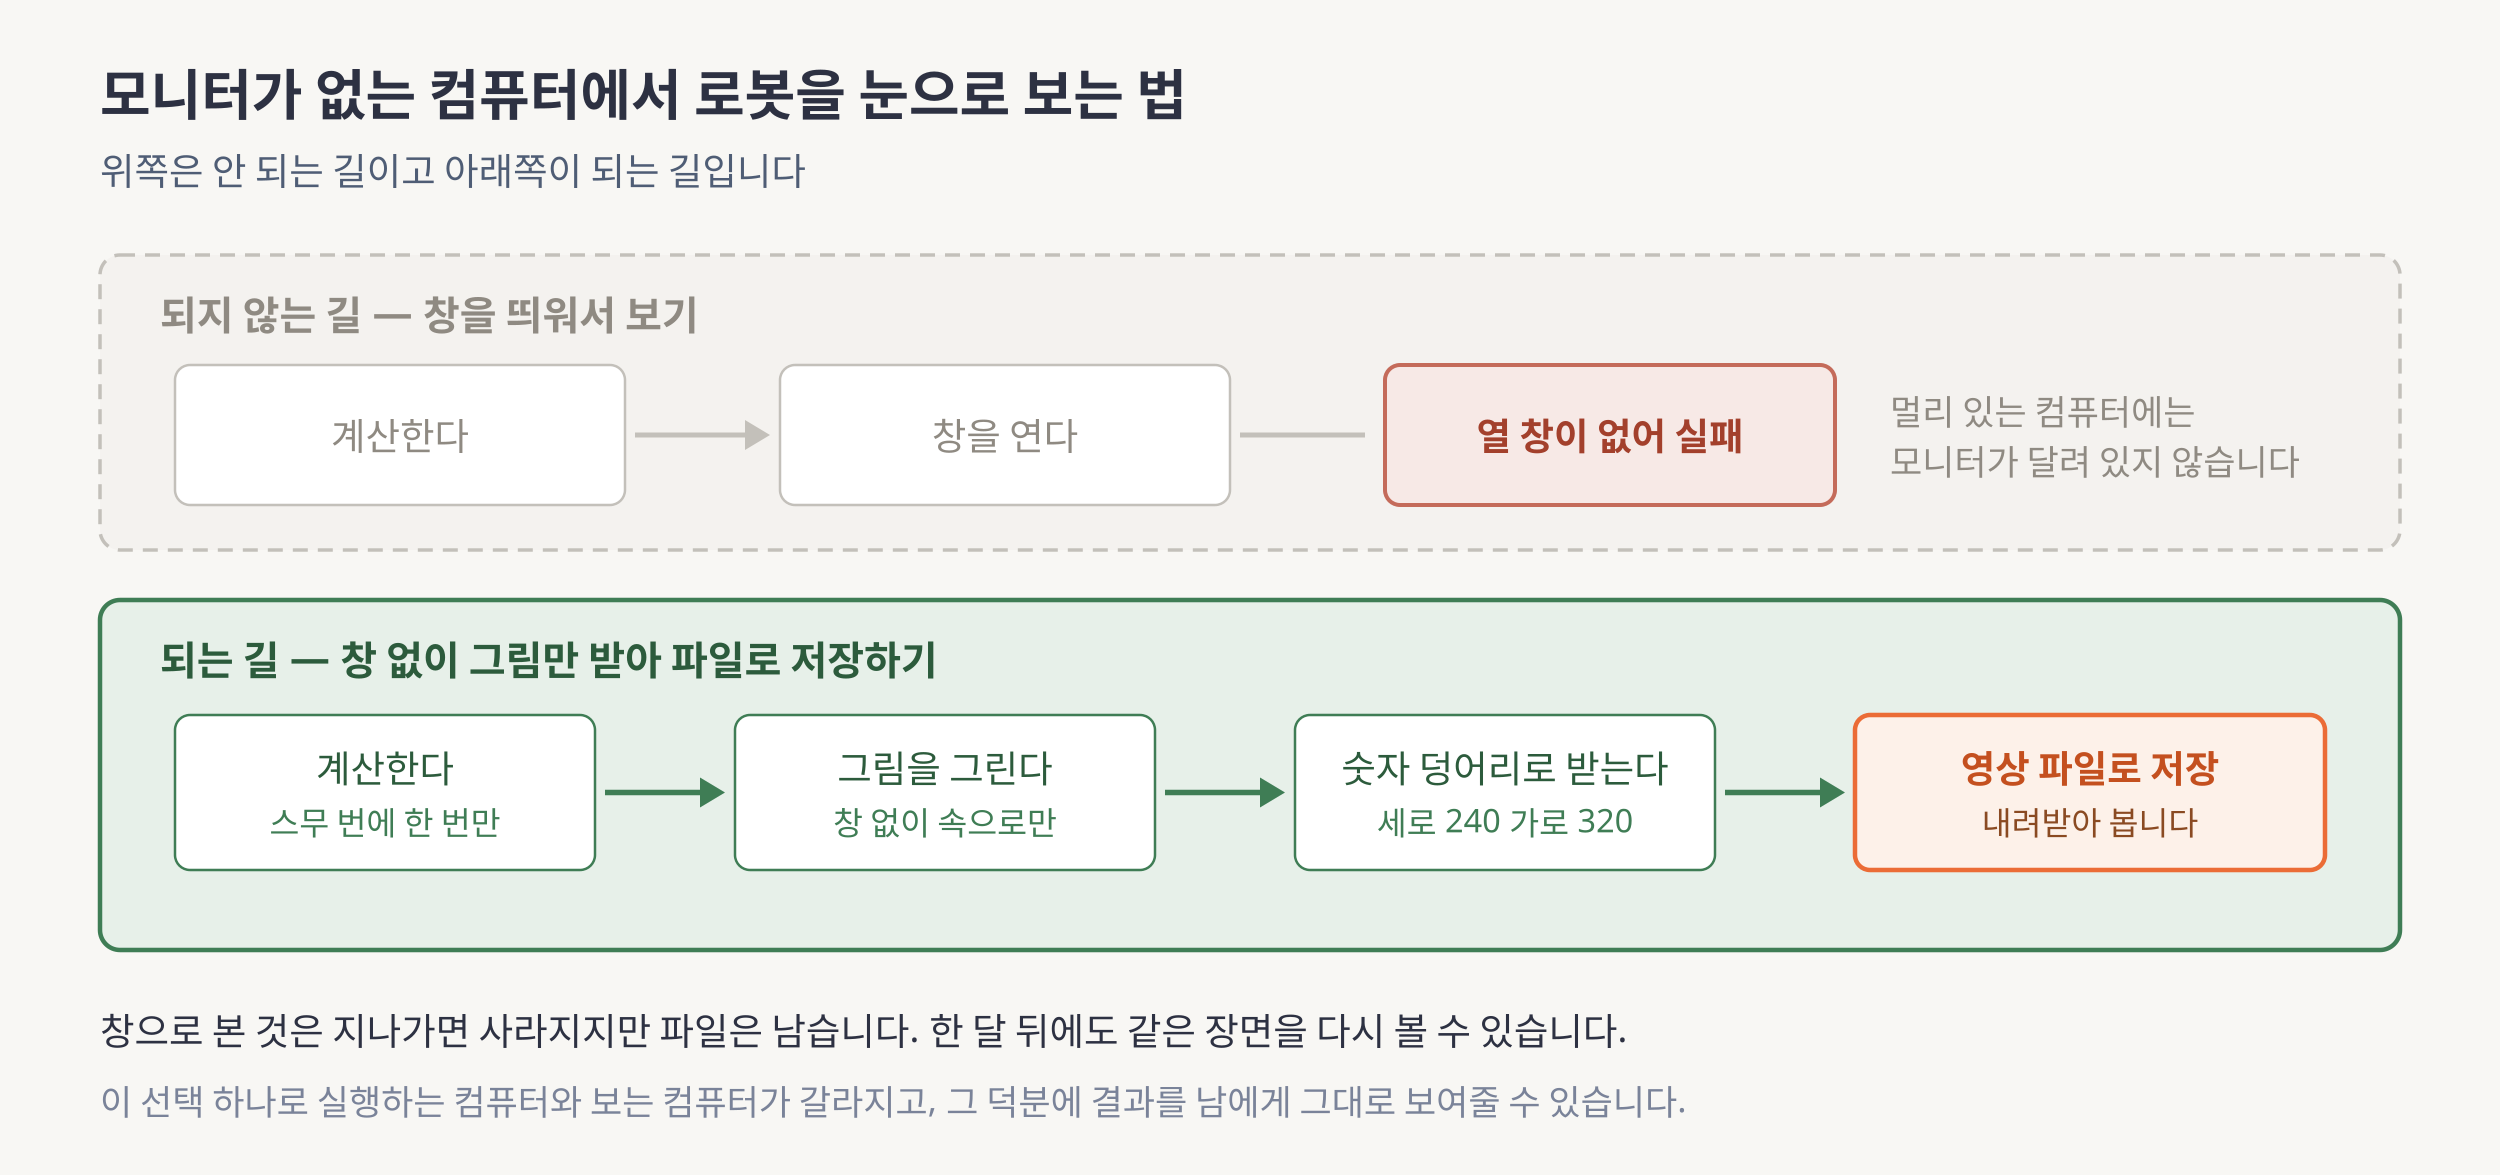
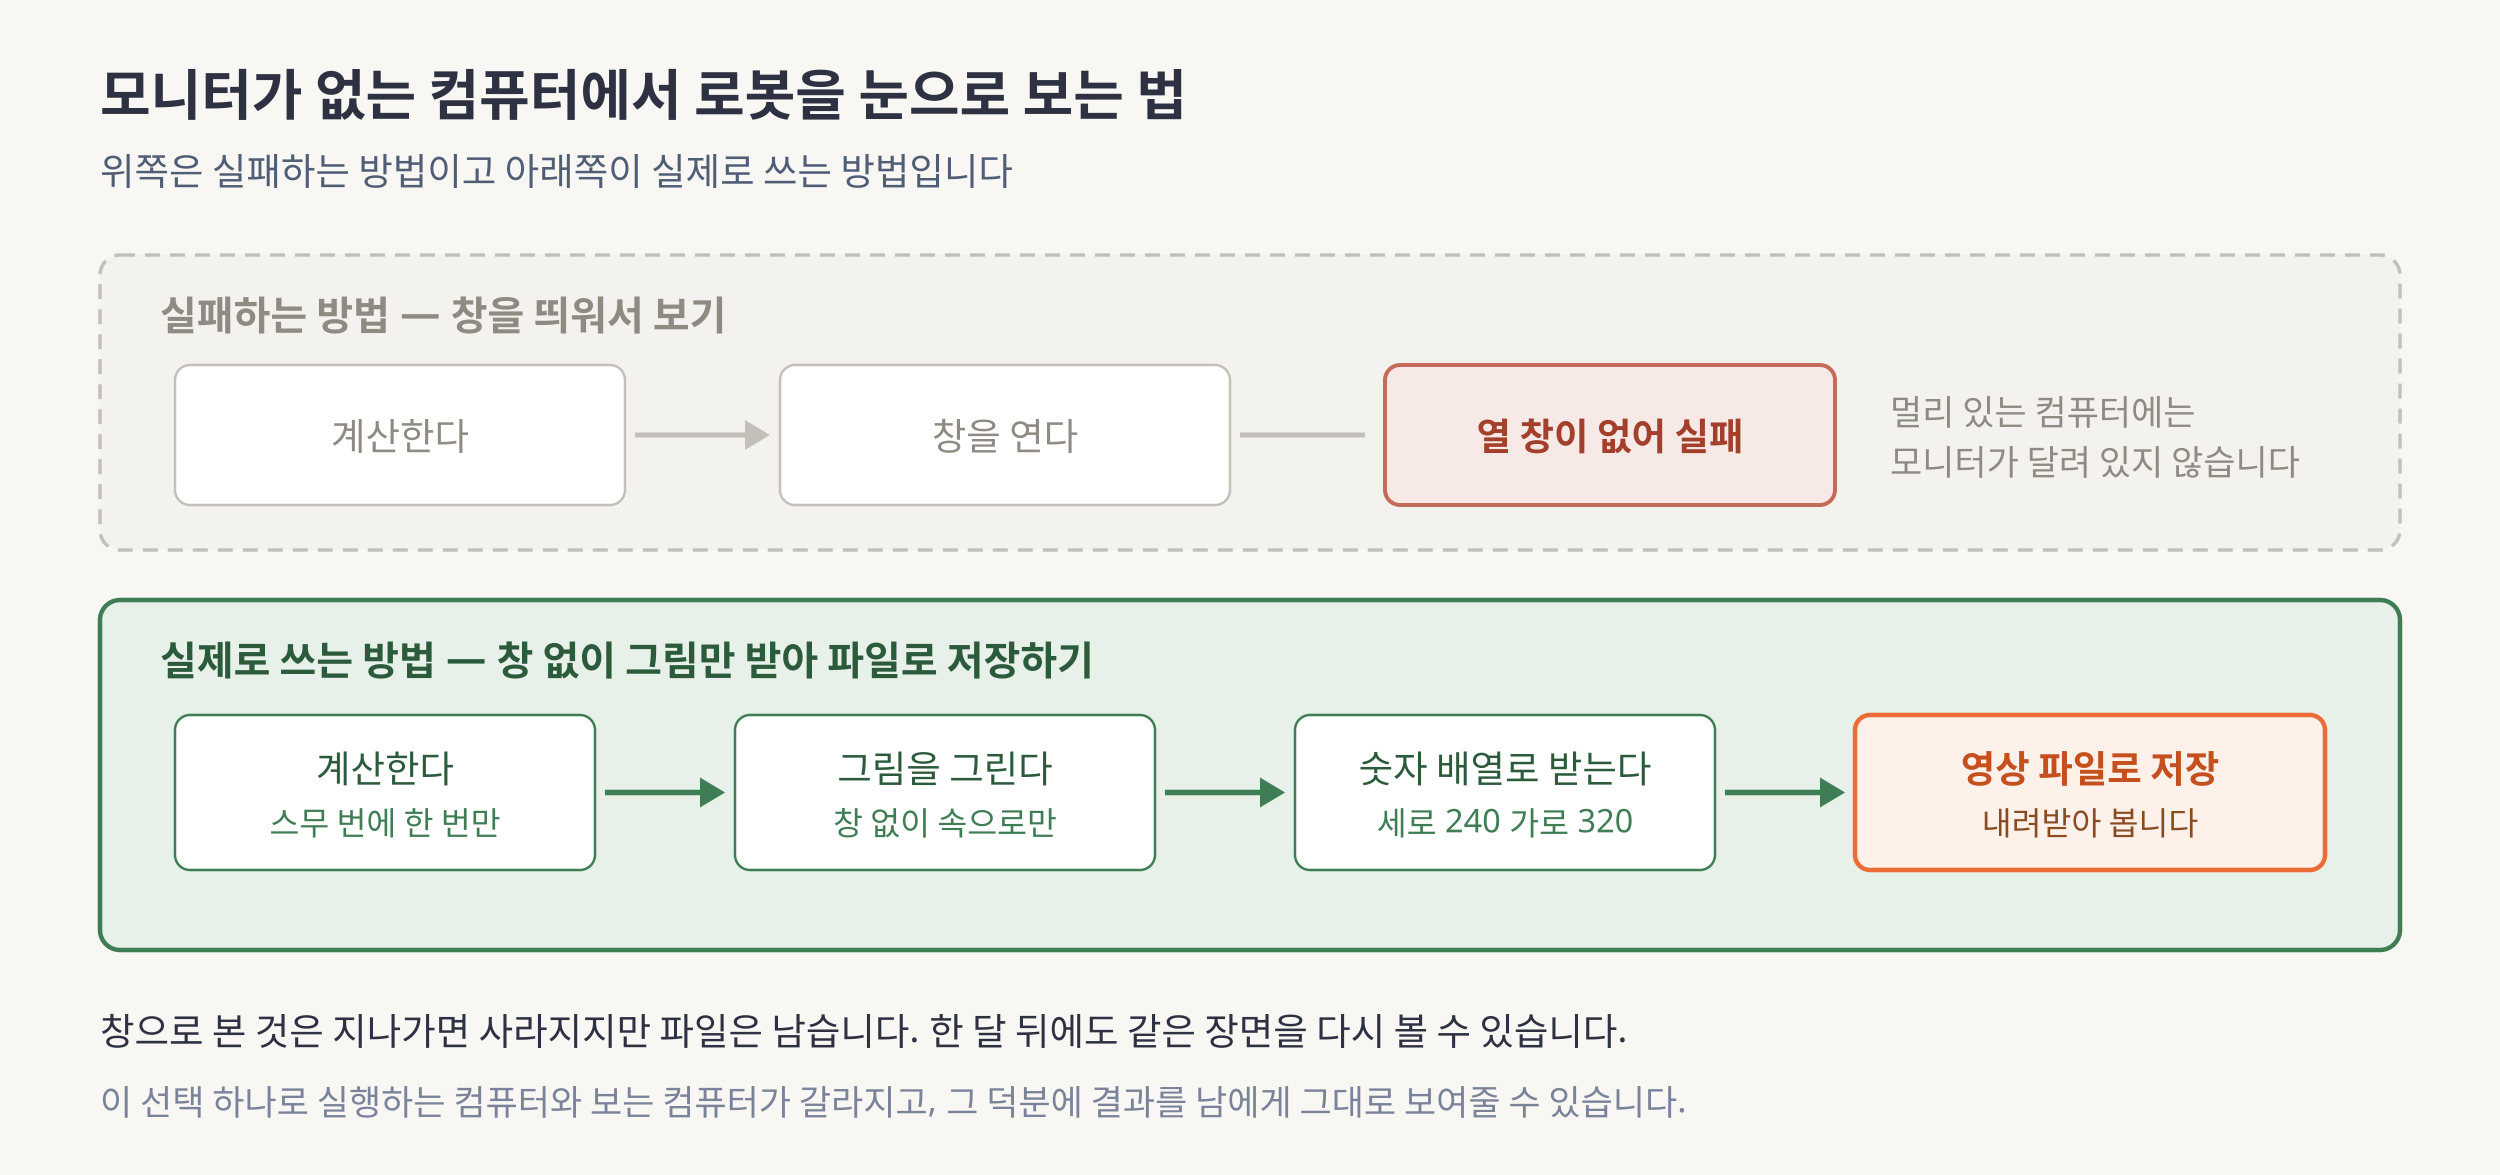
<svg xmlns="http://www.w3.org/2000/svg" viewBox="0 0 1000 470" width="1000" height="470" role="img" aria-label="화면 없는 컴퓨터에서 결과를 파일로 남기는 방법">
  <rect x="0" y="0" width="1000" height="470" fill="#f8f7f4" />
  <g font-family="'Noto Sans KR','Malgun Gothic','Apple SD Gothic Neo','Nanum Gothic',sans-serif">
    <text x="40" y="46" font-size="22" font-weight="700" fill="#2d3142">모니터가 없는 컴퓨터에서 로봇을 눈으로 보는 법</text>
-     <text x="40" y="74" font-size="15" fill="#4f5d75">위쪽은 안 되는 길이고 아래쪽이 되는 길입니다</text>
+     <text x="40" y="74" font-size="15" fill="#4f5d75">위쪽은 실패하는 방법이고 아래쪽이 실제로 쓰는 방법입니다</text>
    <rect x="40" y="102" width="920" height="118" rx="8" fill="#f4f2ef" stroke="#c3c0ba" stroke-width="1.4" stroke-dasharray="6,4" />
-     <text x="64" y="132" font-size="16" font-weight="700" fill="#8f8a82">되지 않는 길 — 창을 띄워서 보기</text>
+     <text x="64" y="132" font-size="16" font-weight="700" fill="#8f8a82">실패하는 방법 — 창을 띄워서 보기</text>
    <rect x="70" y="146" width="180" height="56" rx="6" fill="#ffffff" stroke="#c3c0ba" />
    <text x="160" y="180" font-size="15" fill="#8f8a82" text-anchor="middle">계산한다</text>
    <line x1="254" y1="174" x2="304" y2="174" stroke="#c3c0ba" stroke-width="2" />
    <polygon points="308,174 298,168 298,180" fill="#c3c0ba" />
    <rect x="312" y="146" width="180" height="56" rx="6" fill="#ffffff" stroke="#c3c0ba" />
    <text x="402" y="180" font-size="15" fill="#8f8a82" text-anchor="middle">창을 연다</text>
    <line x1="496" y1="174" x2="546" y2="174" stroke="#c3c0ba" stroke-width="2" />
    <rect x="554" y="146" width="180" height="56" rx="6" fill="#f7e9e6" stroke="#c46b5a" stroke-width="1.6" />
    <text x="644" y="180" font-size="15" font-weight="600" fill="#a3402c" text-anchor="middle">열 창이 없어 실패</text>
    <text x="756" y="170" font-size="14" fill="#8f8a82">멀리 있는 컴퓨터에는</text>
    <text x="756" y="190" font-size="14" fill="#8f8a82">모니터가 달려 있지 않습니다</text>
    <rect x="40" y="240" width="920" height="140" rx="8" fill="#e7f0e9" stroke="#3f7d55" stroke-width="1.8" />
-     <text x="64" y="270" font-size="16" font-weight="700" fill="#2c5b3c">되는 길 — 창 없이 그림만 받아 파일로 저장하기</text>
+     <text x="64" y="270" font-size="16" font-weight="700" fill="#2c5b3c">실제로 쓰는 방법 — 창 없이 그림만 받아 파일로 저장하기</text>
    <rect x="70" y="286" width="168" height="62" rx="6" fill="#ffffff" stroke="#3f7d55" />
    <text x="154" y="313" font-size="15" fill="#2c5b3c" text-anchor="middle">계산한다</text>
    <text x="154" y="334" font-size="13" fill="#3f7d55" text-anchor="middle">스무 번에 한 번만</text>
    <line x1="242" y1="317" x2="286" y2="317" stroke="#3f7d55" stroke-width="2.2" />
    <polygon points="290,317 280,311 280,323" fill="#3f7d55" />
    <rect x="294" y="286" width="168" height="62" rx="6" fill="#ffffff" stroke="#3f7d55" />
    <text x="378" y="313" font-size="15" fill="#2c5b3c" text-anchor="middle">그림을 그린다</text>
    <text x="378" y="334" font-size="13" fill="#3f7d55" text-anchor="middle">창 없이 속으로만</text>
    <line x1="466" y1="317" x2="510" y2="317" stroke="#3f7d55" stroke-width="2.2" />
    <polygon points="514,317 504,311 504,323" fill="#3f7d55" />
    <rect x="518" y="286" width="168" height="62" rx="6" fill="#ffffff" stroke="#3f7d55" />
-     <text x="602" y="313" font-size="15" fill="#2c5b3c" text-anchor="middle">숫자 덩어리로 받는다</text>
+     <text x="602" y="313" font-size="15" fill="#2c5b3c" text-anchor="middle">숫자 배열로 받는다</text>
    <text x="602" y="334" font-size="13" fill="#3f7d55" text-anchor="middle">세로 240 가로 320</text>
    <line x1="690" y1="317" x2="734" y2="317" stroke="#3f7d55" stroke-width="2.2" />
    <polygon points="738,317 728,311 728,323" fill="#3f7d55" />
    <rect x="742" y="286" width="188" height="62" rx="6" fill="#fdf1e9" stroke="#eb6c36" stroke-width="1.8" />
    <text x="836" y="313" font-size="15" font-weight="600" fill="#c4501f" text-anchor="middle">영상 파일로 저장</text>
    <text x="836" y="334" font-size="13" fill="#8a4a22" text-anchor="middle">내려받아 봅니다</text>
    <text x="40" y="418" font-size="15" fill="#2d3142">창으로 본 것은 지나가면 사라지지만 파일은 남습니다. 한 달 뒤에도 같은 장면을 다시 볼 수 있습니다.</text>
    <text x="40" y="446" font-size="14" fill="#7a8399">이 선택 하나로 실행하는 컴퓨터와 보는 컴퓨터가 갈라지고, 그 덕분에 결과를 남에게 그대로 보여줄 수 있습니다.</text>
  </g>
</svg>
